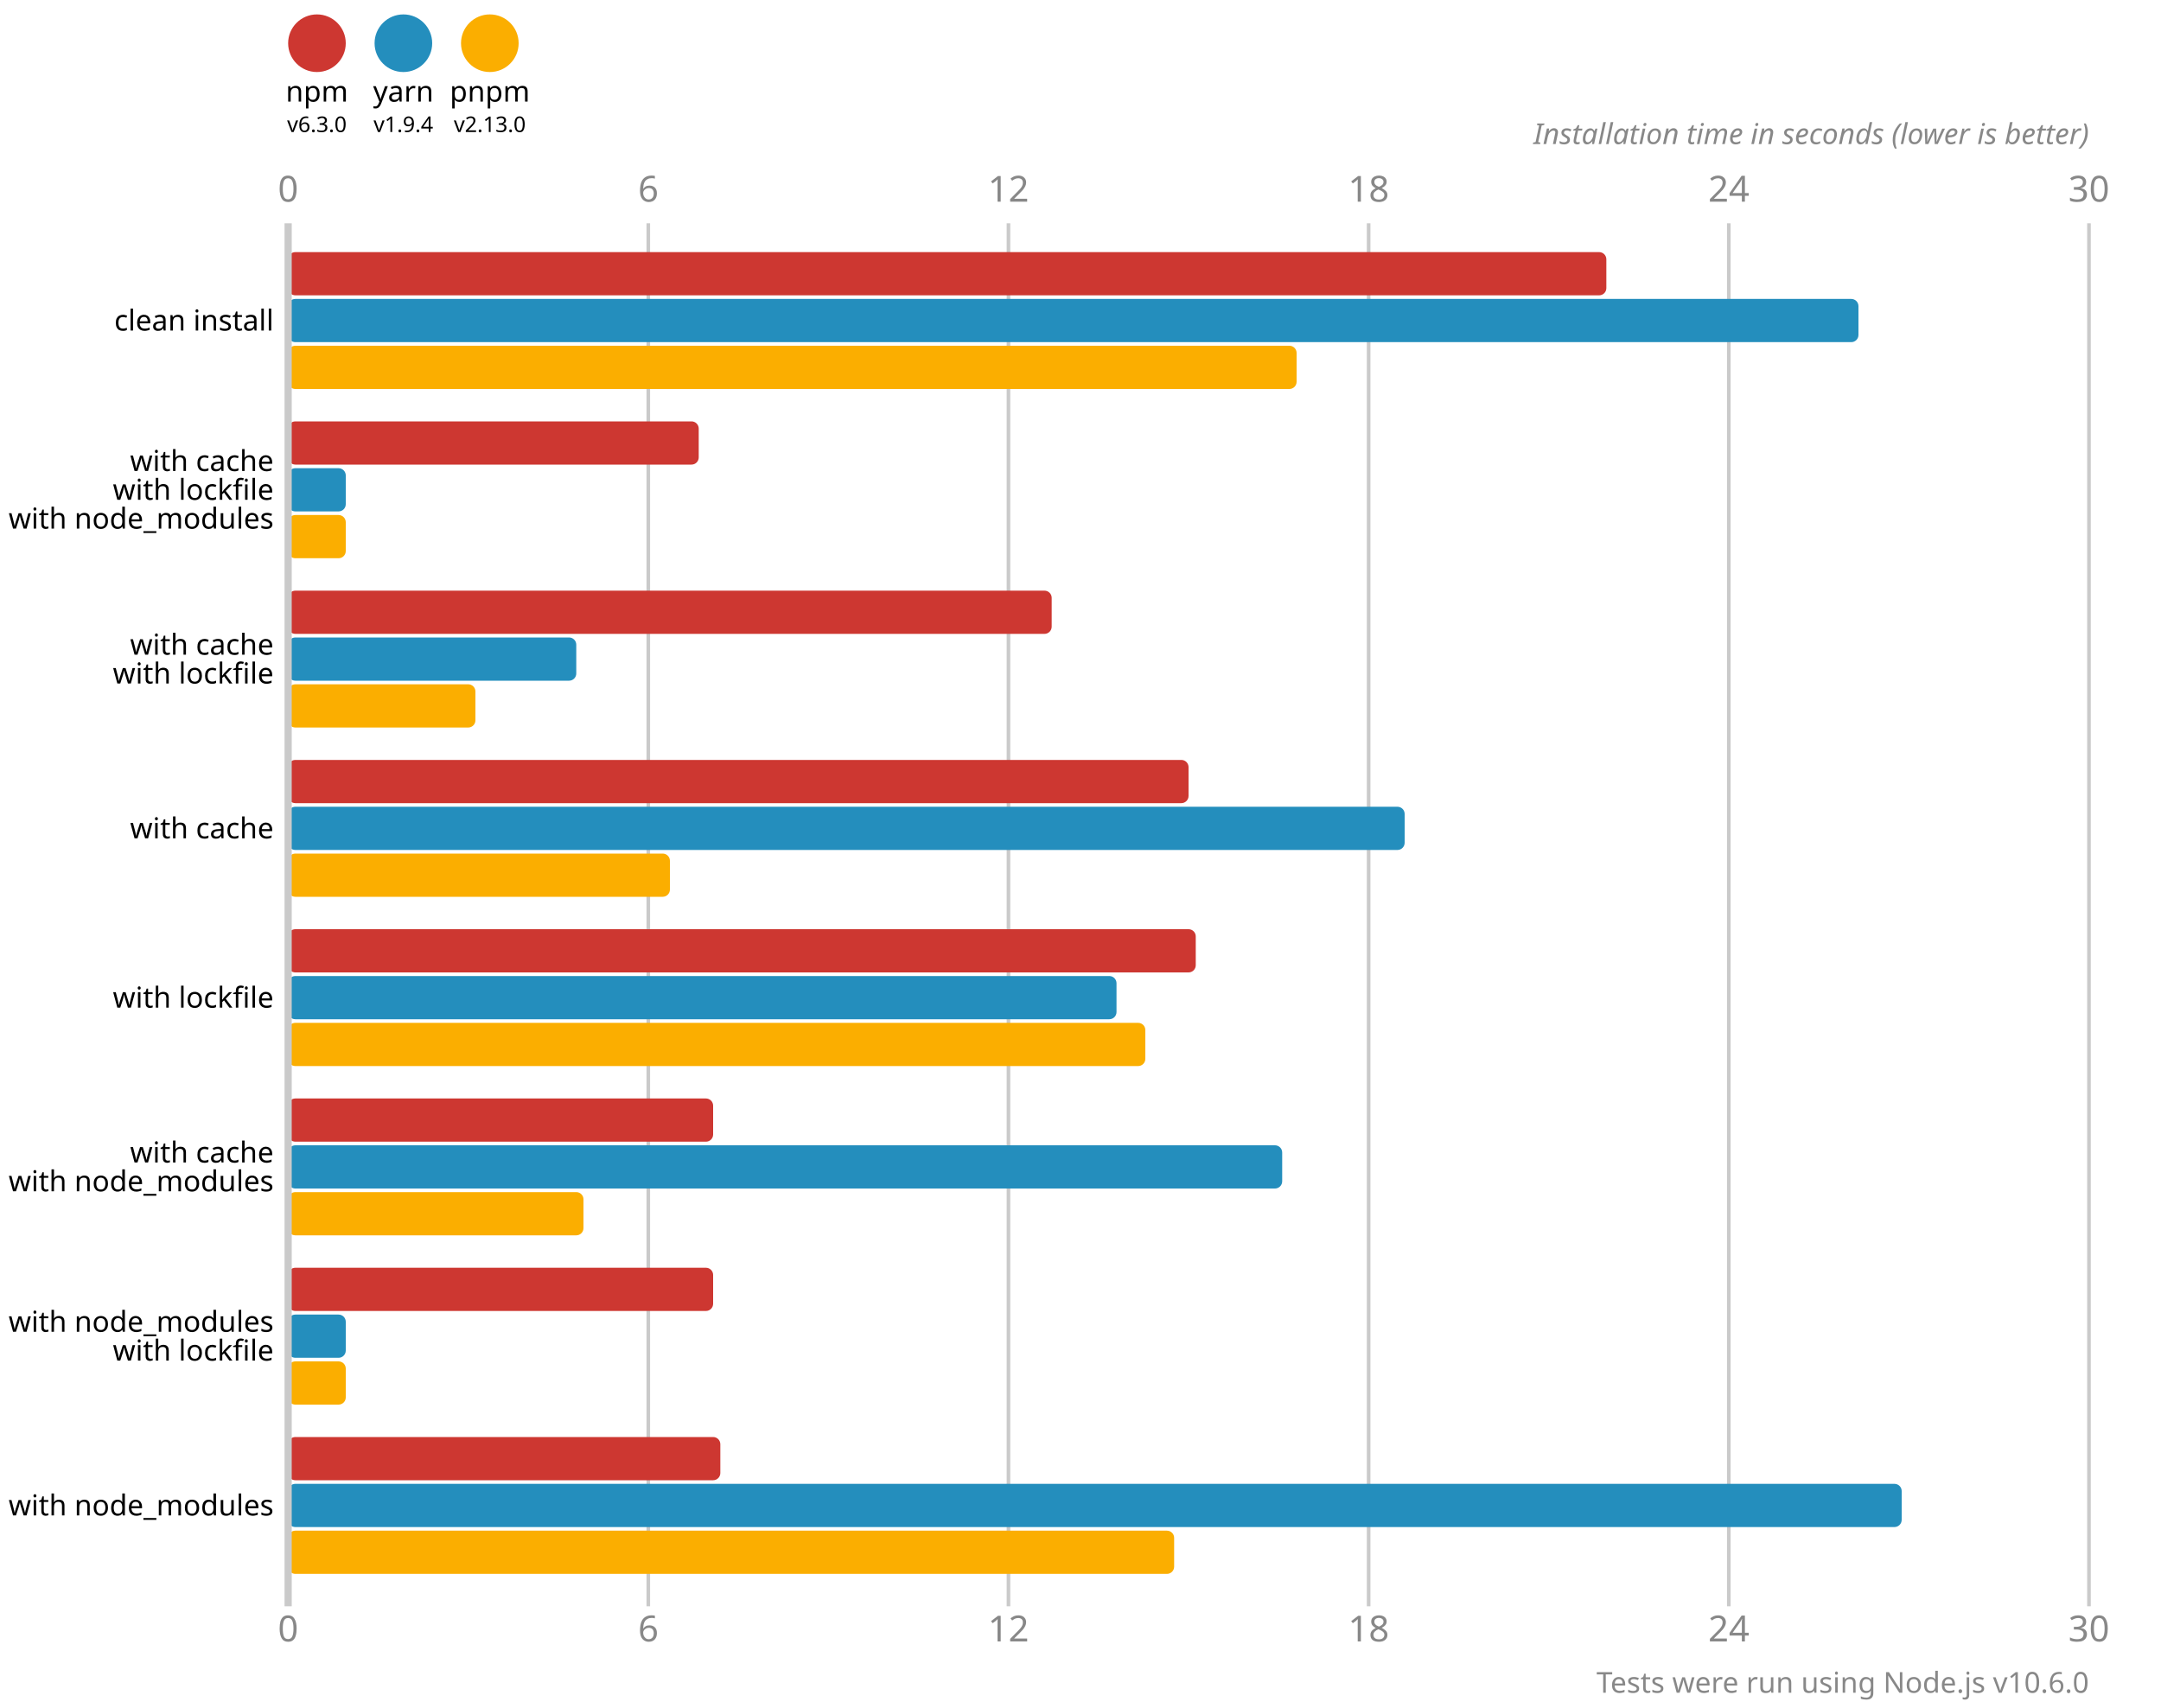
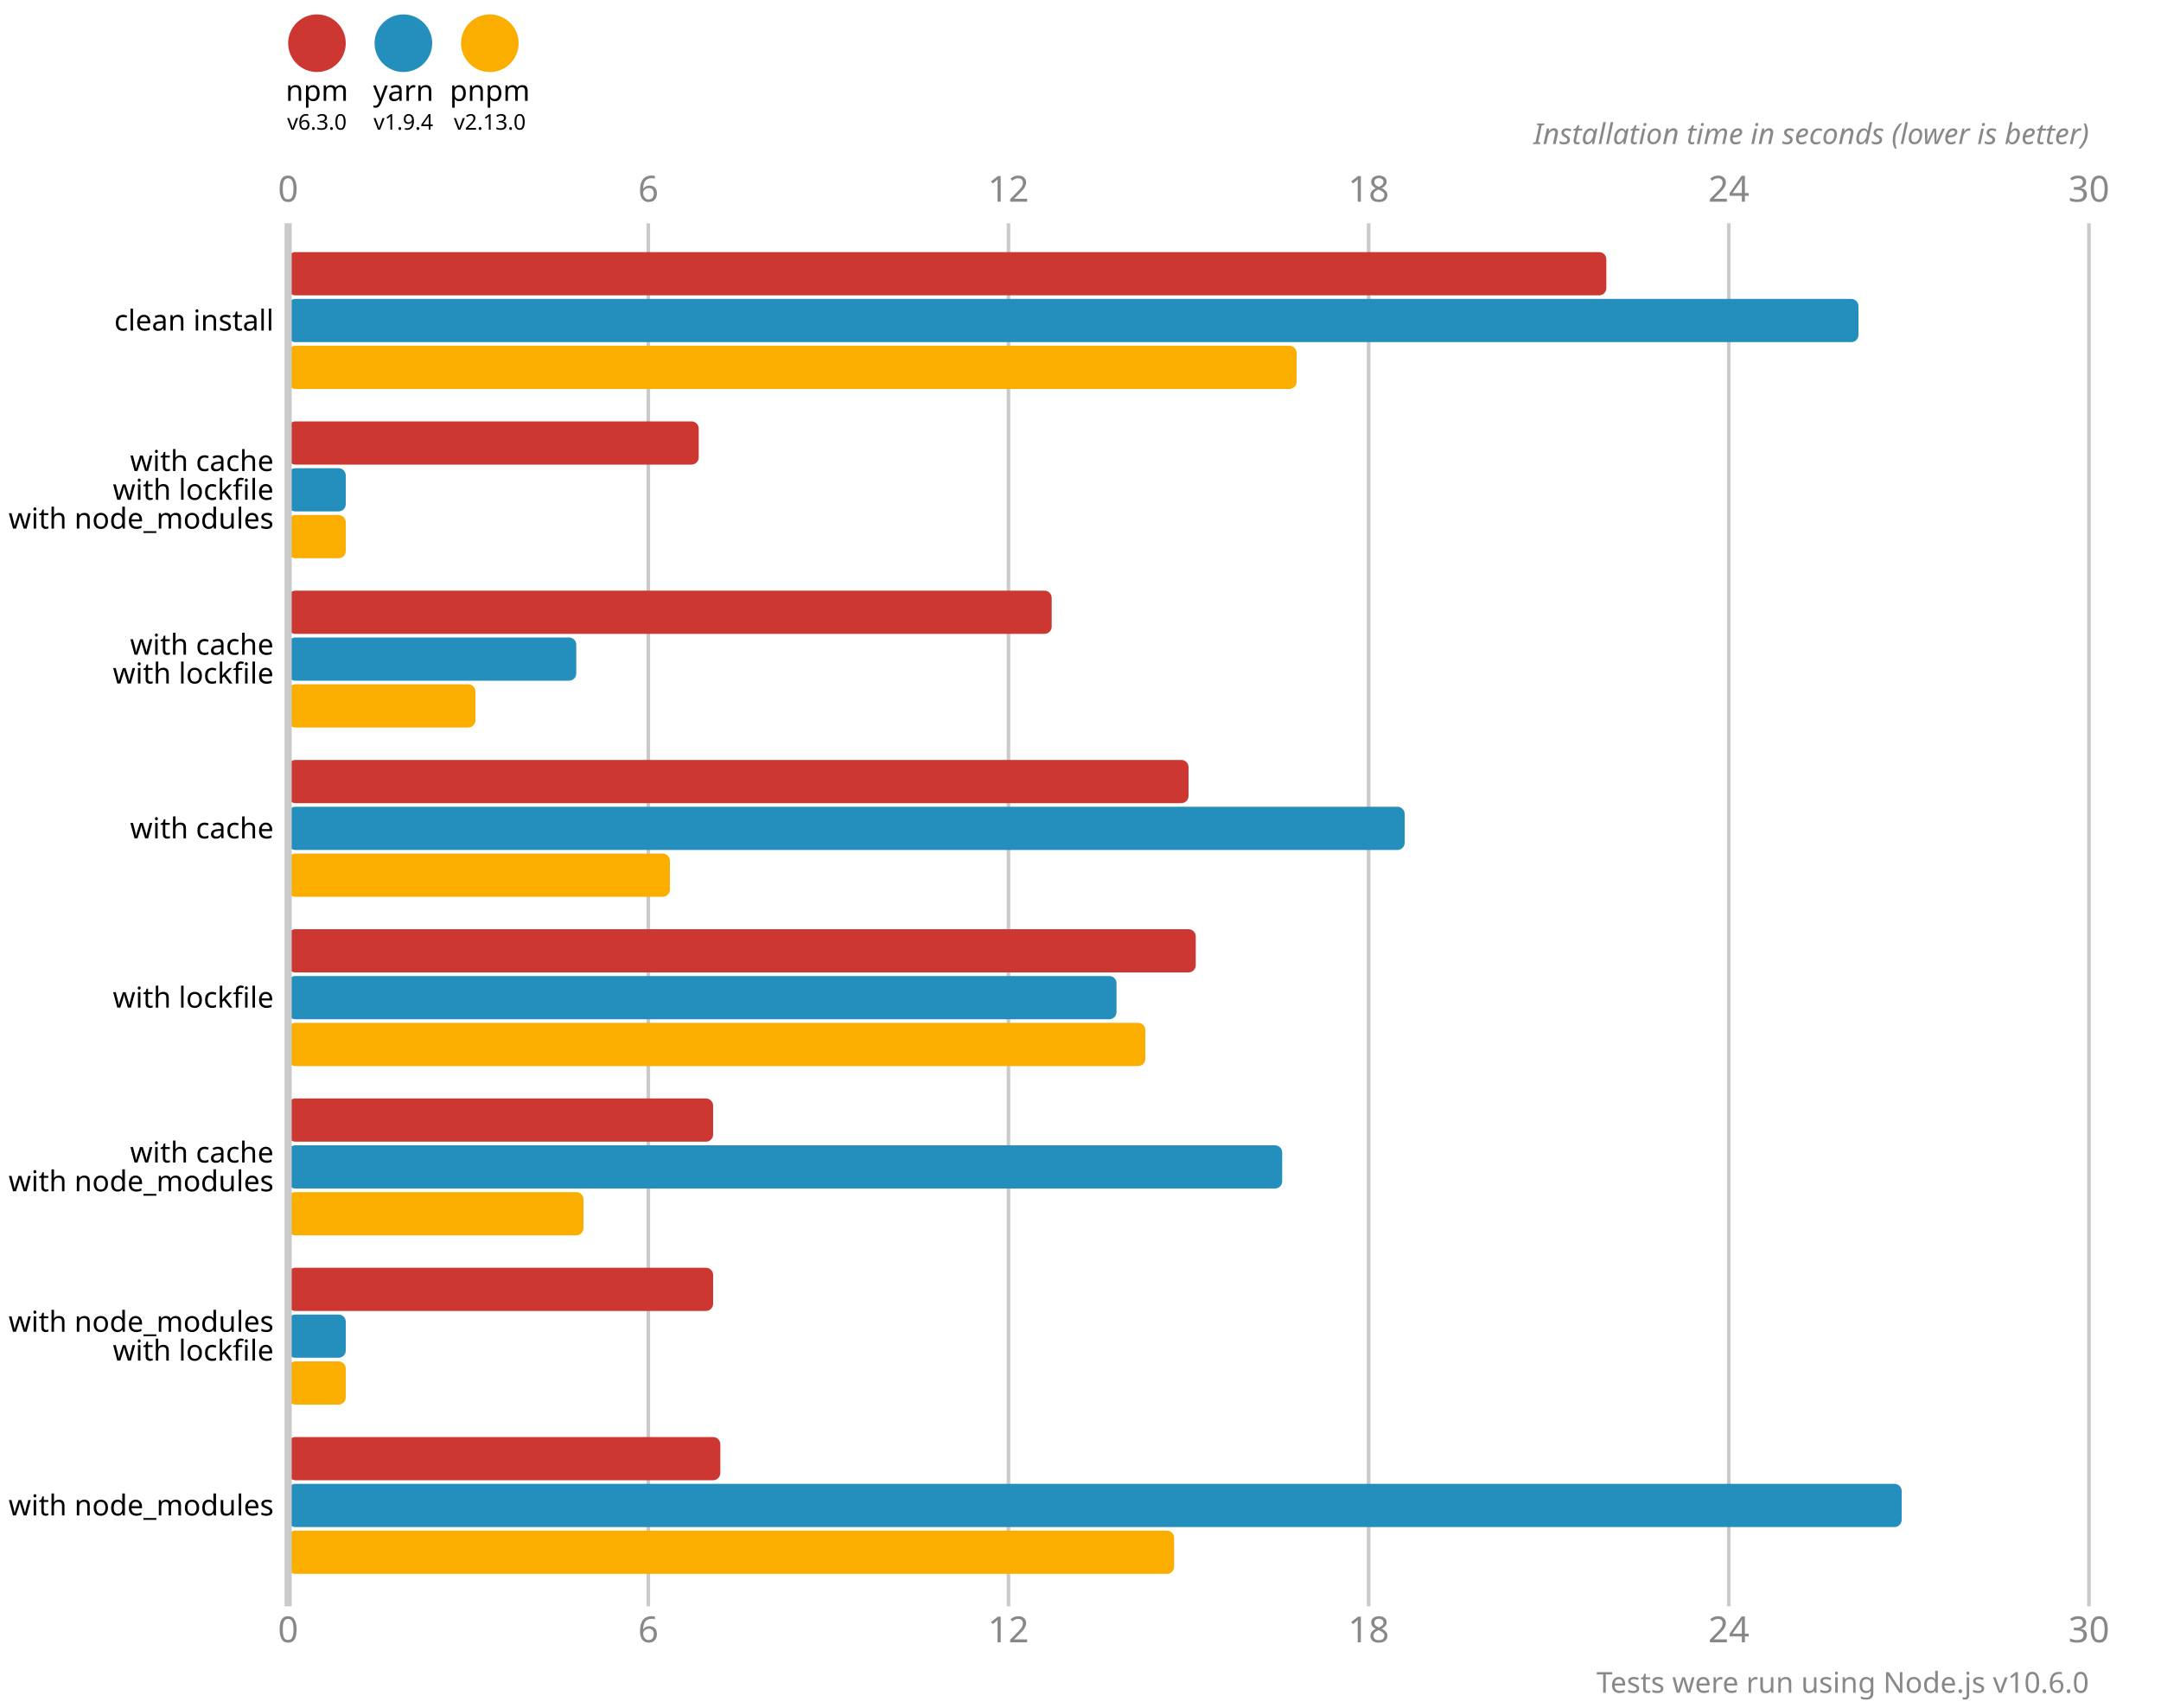
<svg xmlns="http://www.w3.org/2000/svg" version="1.1" viewBox="0 0 300 237">
  <style>
    .font { font-family: sans-serif; }
    .s3 { font-size: 3px; }
    .s4 { font-size: 4px; }
    .s5 { font-size: 5px; }
    .line { stroke: #cacaca; }
    .width { stroke-width: 0.5; }
    .text { fill: #888; }
  </style>
  <circle cx="44" cy="6" r="4" fill="#cd3731" />
-   <text x="44" y="11" class="font s4" dominant-baseline="hanging" text-anchor="middle">npm</text>
-   <text x="44" y="16" class="font s3" dominant-baseline="hanging" text-anchor="middle">v6.3.0</text>
+   <text x="44" y="14" class="font s4" text-anchor="middle">npm</text>
+   <text x="44" y="18" class="font s3" text-anchor="middle">v6.3.0</text>
  <circle cx="56" cy="6" r="4" fill="#248ebd" />
-   <text x="56" y="11" class="font s4" dominant-baseline="hanging" text-anchor="middle">yarn</text>
-   <text x="56" y="16" class="font s3" dominant-baseline="hanging" text-anchor="middle">v1.9.4</text>
+   <text x="56" y="14" class="font s4" text-anchor="middle">yarn</text>
+   <text x="56" y="18" class="font s3" text-anchor="middle">v1.9.4</text>
  <circle cx="68" cy="6" r="4" fill="#fbae00" />
-   <text x="68" y="11" class="font s4" dominant-baseline="hanging" text-anchor="middle">pnpm</text>
-   <text x="68" y="16" class="font s3" dominant-baseline="hanging" text-anchor="middle">v2.13.0</text>
+   <text x="68" y="14" class="font s4" text-anchor="middle">pnpm</text>
+   <text x="68" y="18" class="font s3" text-anchor="middle">v2.13.0</text>
  <text x="40" y="28" class="font s5 text" text-anchor="middle">0</text>
-   <text x="40" y="224" class="font s5 text" text-anchor="middle" dominant-baseline="hanging">0</text>
+   <text x="40" y="228" class="font s5 text" text-anchor="middle">0</text>
  <line x1="90" y1="31" x2="90" y2="223" class="line width" />
  <text x="90" y="28" class="font s5 text" text-anchor="middle">6</text>
-   <text x="90" y="224" class="font s5 text" text-anchor="middle" dominant-baseline="hanging">6</text>
+   <text x="90" y="228" class="font s5 text" text-anchor="middle">6</text>
  <line x1="140" y1="31" x2="140" y2="223" class="line width" />
  <text x="140" y="28" class="font s5 text" text-anchor="middle">12</text>
-   <text x="140" y="224" class="font s5 text" text-anchor="middle" dominant-baseline="hanging">12</text>
+   <text x="140" y="228" class="font s5 text" text-anchor="middle">12</text>
  <line x1="190" y1="31" x2="190" y2="223" class="line width" />
  <text x="190" y="28" class="font s5 text" text-anchor="middle">18</text>
-   <text x="190" y="224" class="font s5 text" text-anchor="middle" dominant-baseline="hanging">18</text>
+   <text x="190" y="228" class="font s5 text" text-anchor="middle">18</text>
  <line x1="240" y1="31" x2="240" y2="223" class="line width" />
  <text x="240" y="28" class="font s5 text" text-anchor="middle">24</text>
-   <text x="240" y="224" class="font s5 text" text-anchor="middle" dominant-baseline="hanging">24</text>
+   <text x="240" y="228" class="font s5 text" text-anchor="middle">24</text>
  <line x1="290" y1="31" x2="290" y2="223" class="line width" />
  <text x="290" y="28" class="font s5 text" text-anchor="middle">30</text>
-   <text x="290" y="224" class="font s5 text" text-anchor="middle" dominant-baseline="hanging">30</text>
+   <text x="290" y="228" class="font s5 text" text-anchor="middle">30</text>
  <text x="290" y="20" class="font s4 text" font-style="italic" text-anchor="end">Installation time in seconds (lower is better)</text>
  <rect x="40" y="35" width="183" height="6" fill="#cd3731" rx="1" ry="1" />
  <rect x="40" y="41.5" width="218" height="6" fill="#248ebd" rx="1" ry="1" />
  <rect x="40" y="48" width="140" height="6" fill="#fbae00" rx="1" ry="1" />
  <rect x="40" y="58.5" width="57" height="6" fill="#cd3731" rx="1" ry="1" />
  <rect x="40" y="65" width="8" height="6" fill="#248ebd" rx="1" ry="1" />
  <rect x="40" y="71.5" width="8" height="6" fill="#fbae00" rx="1" ry="1" />
  <rect x="40" y="82" width="106" height="6" fill="#cd3731" rx="1" ry="1" />
  <rect x="40" y="88.5" width="40" height="6" fill="#248ebd" rx="1" ry="1" />
  <rect x="40" y="95" width="26" height="6" fill="#fbae00" rx="1" ry="1" />
  <rect x="40" y="105.5" width="125" height="6" fill="#cd3731" rx="1" ry="1" />
  <rect x="40" y="112" width="155" height="6" fill="#248ebd" rx="1" ry="1" />
  <rect x="40" y="118.5" width="53" height="6" fill="#fbae00" rx="1" ry="1" />
  <rect x="40" y="129" width="126" height="6" fill="#cd3731" rx="1" ry="1" />
  <rect x="40" y="135.5" width="115" height="6" fill="#248ebd" rx="1" ry="1" />
  <rect x="40" y="142" width="119" height="6" fill="#fbae00" rx="1" ry="1" />
  <rect x="40" y="152.5" width="59" height="6" fill="#cd3731" rx="1" ry="1" />
  <rect x="40" y="159" width="138" height="6" fill="#248ebd" rx="1" ry="1" />
  <rect x="40" y="165.5" width="41" height="6" fill="#fbae00" rx="1" ry="1" />
  <rect x="40" y="176" width="59" height="6" fill="#cd3731" rx="1" ry="1" />
  <rect x="40" y="182.5" width="8" height="6" fill="#248ebd" rx="1" ry="1" />
  <rect x="40" y="189" width="8" height="6" fill="#fbae00" rx="1" ry="1" />
  <rect x="40" y="199.5" width="60" height="6" fill="#cd3731" rx="1" ry="1" />
  <rect x="40" y="206" width="224" height="6" fill="#248ebd" rx="1" ry="1" />
  <rect x="40" y="212.5" width="123" height="6" fill="#fbae00" rx="1" ry="1" />
  <line x1="40" y1="31" x2="40" y2="223" class="line" />
  <text x="38" y="44.5" class="font s4" dominant-baseline="middle" text-anchor="end">clean install</text>
  <text x="38" y="64" class="font s4" dominant-baseline="middle" text-anchor="end">with cache</text>
  <text x="38" y="68" class="font s4" dominant-baseline="middle" text-anchor="end">with lockfile</text>
  <text x="38" y="72" class="font s4" dominant-baseline="middle" text-anchor="end">with node_modules</text>
  <text x="38" y="89.5" class="font s4" dominant-baseline="middle" text-anchor="end">with cache</text>
  <text x="38" y="93.5" class="font s4" dominant-baseline="middle" text-anchor="end">with lockfile</text>
  <text x="38" y="115" class="font s4" dominant-baseline="middle" text-anchor="end">with cache</text>
  <text x="38" y="138.5" class="font s4" dominant-baseline="middle" text-anchor="end">with lockfile</text>
  <text x="38" y="160" class="font s4" dominant-baseline="middle" text-anchor="end">with cache</text>
  <text x="38" y="164" class="font s4" dominant-baseline="middle" text-anchor="end">with node_modules</text>
  <text x="38" y="183.5" class="font s4" dominant-baseline="middle" text-anchor="end">with node_modules</text>
  <text x="38" y="187.5" class="font s4" dominant-baseline="middle" text-anchor="end">with lockfile</text>
  <text x="38" y="209" class="font s4" dominant-baseline="middle" text-anchor="end">with node_modules</text>
  <text x="290" y="235" class="font s4 text" text-anchor="end">Tests were run using Node.js v10.6.0</text>
</svg>
